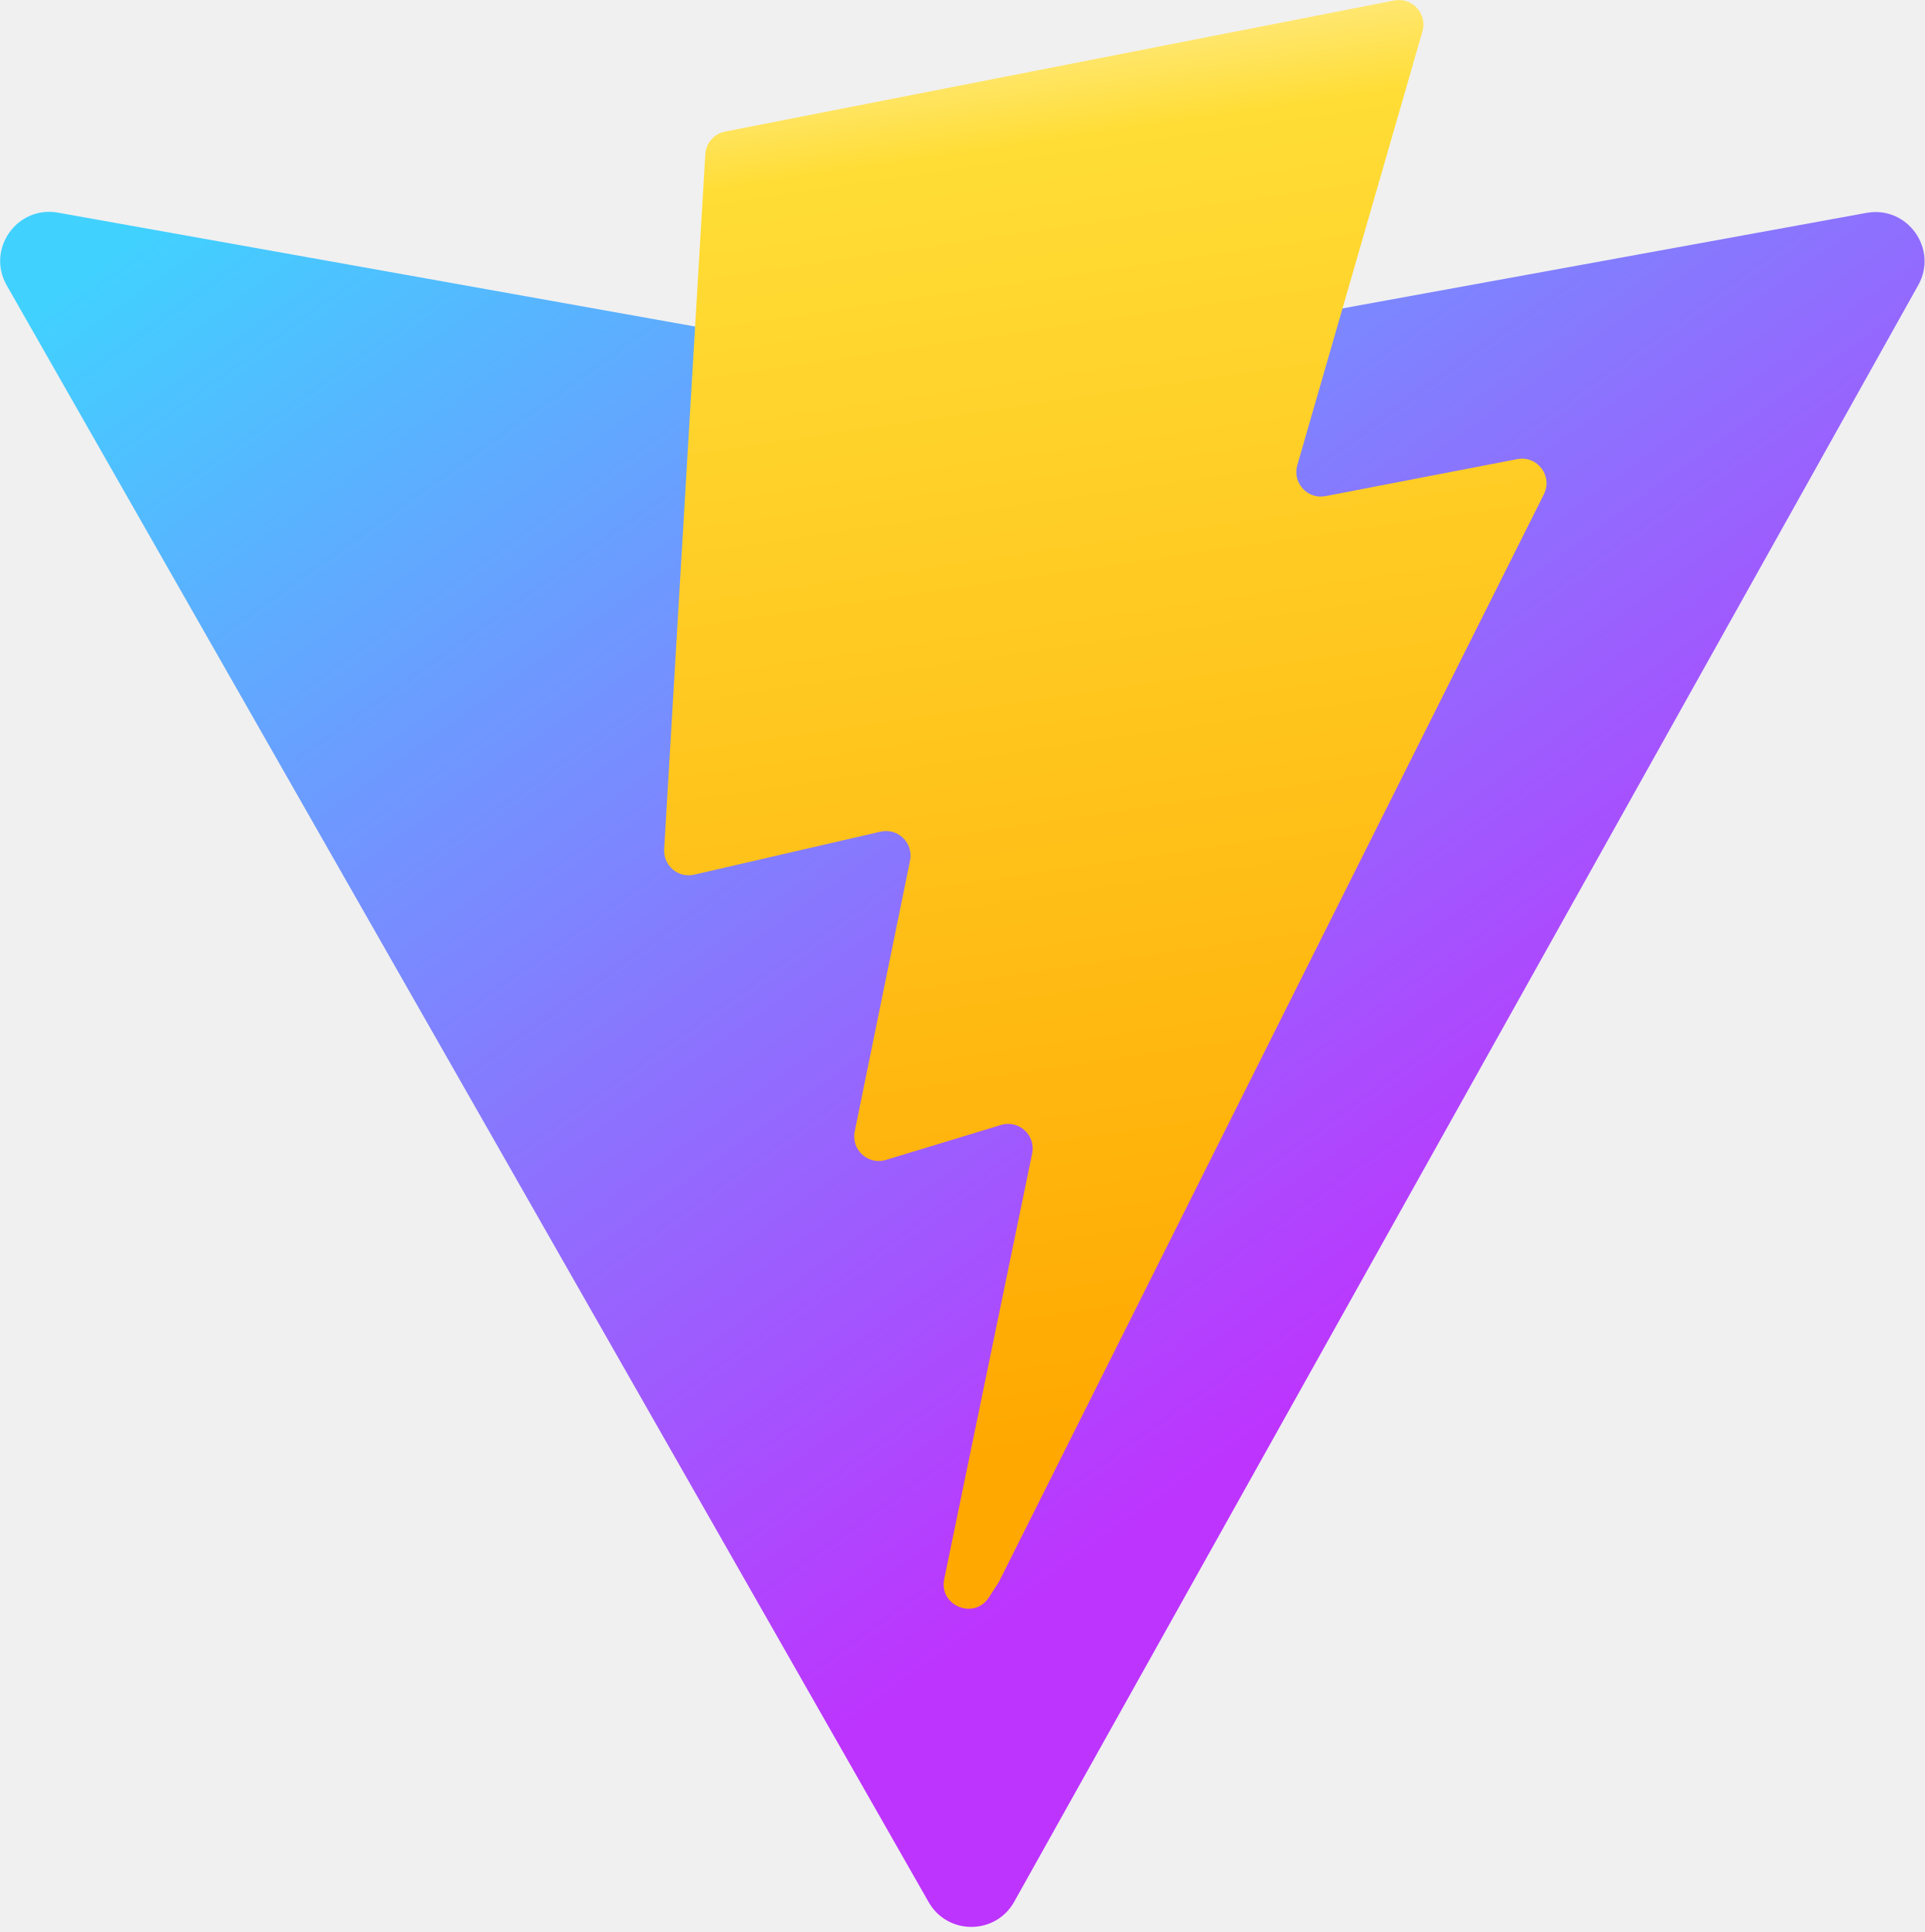
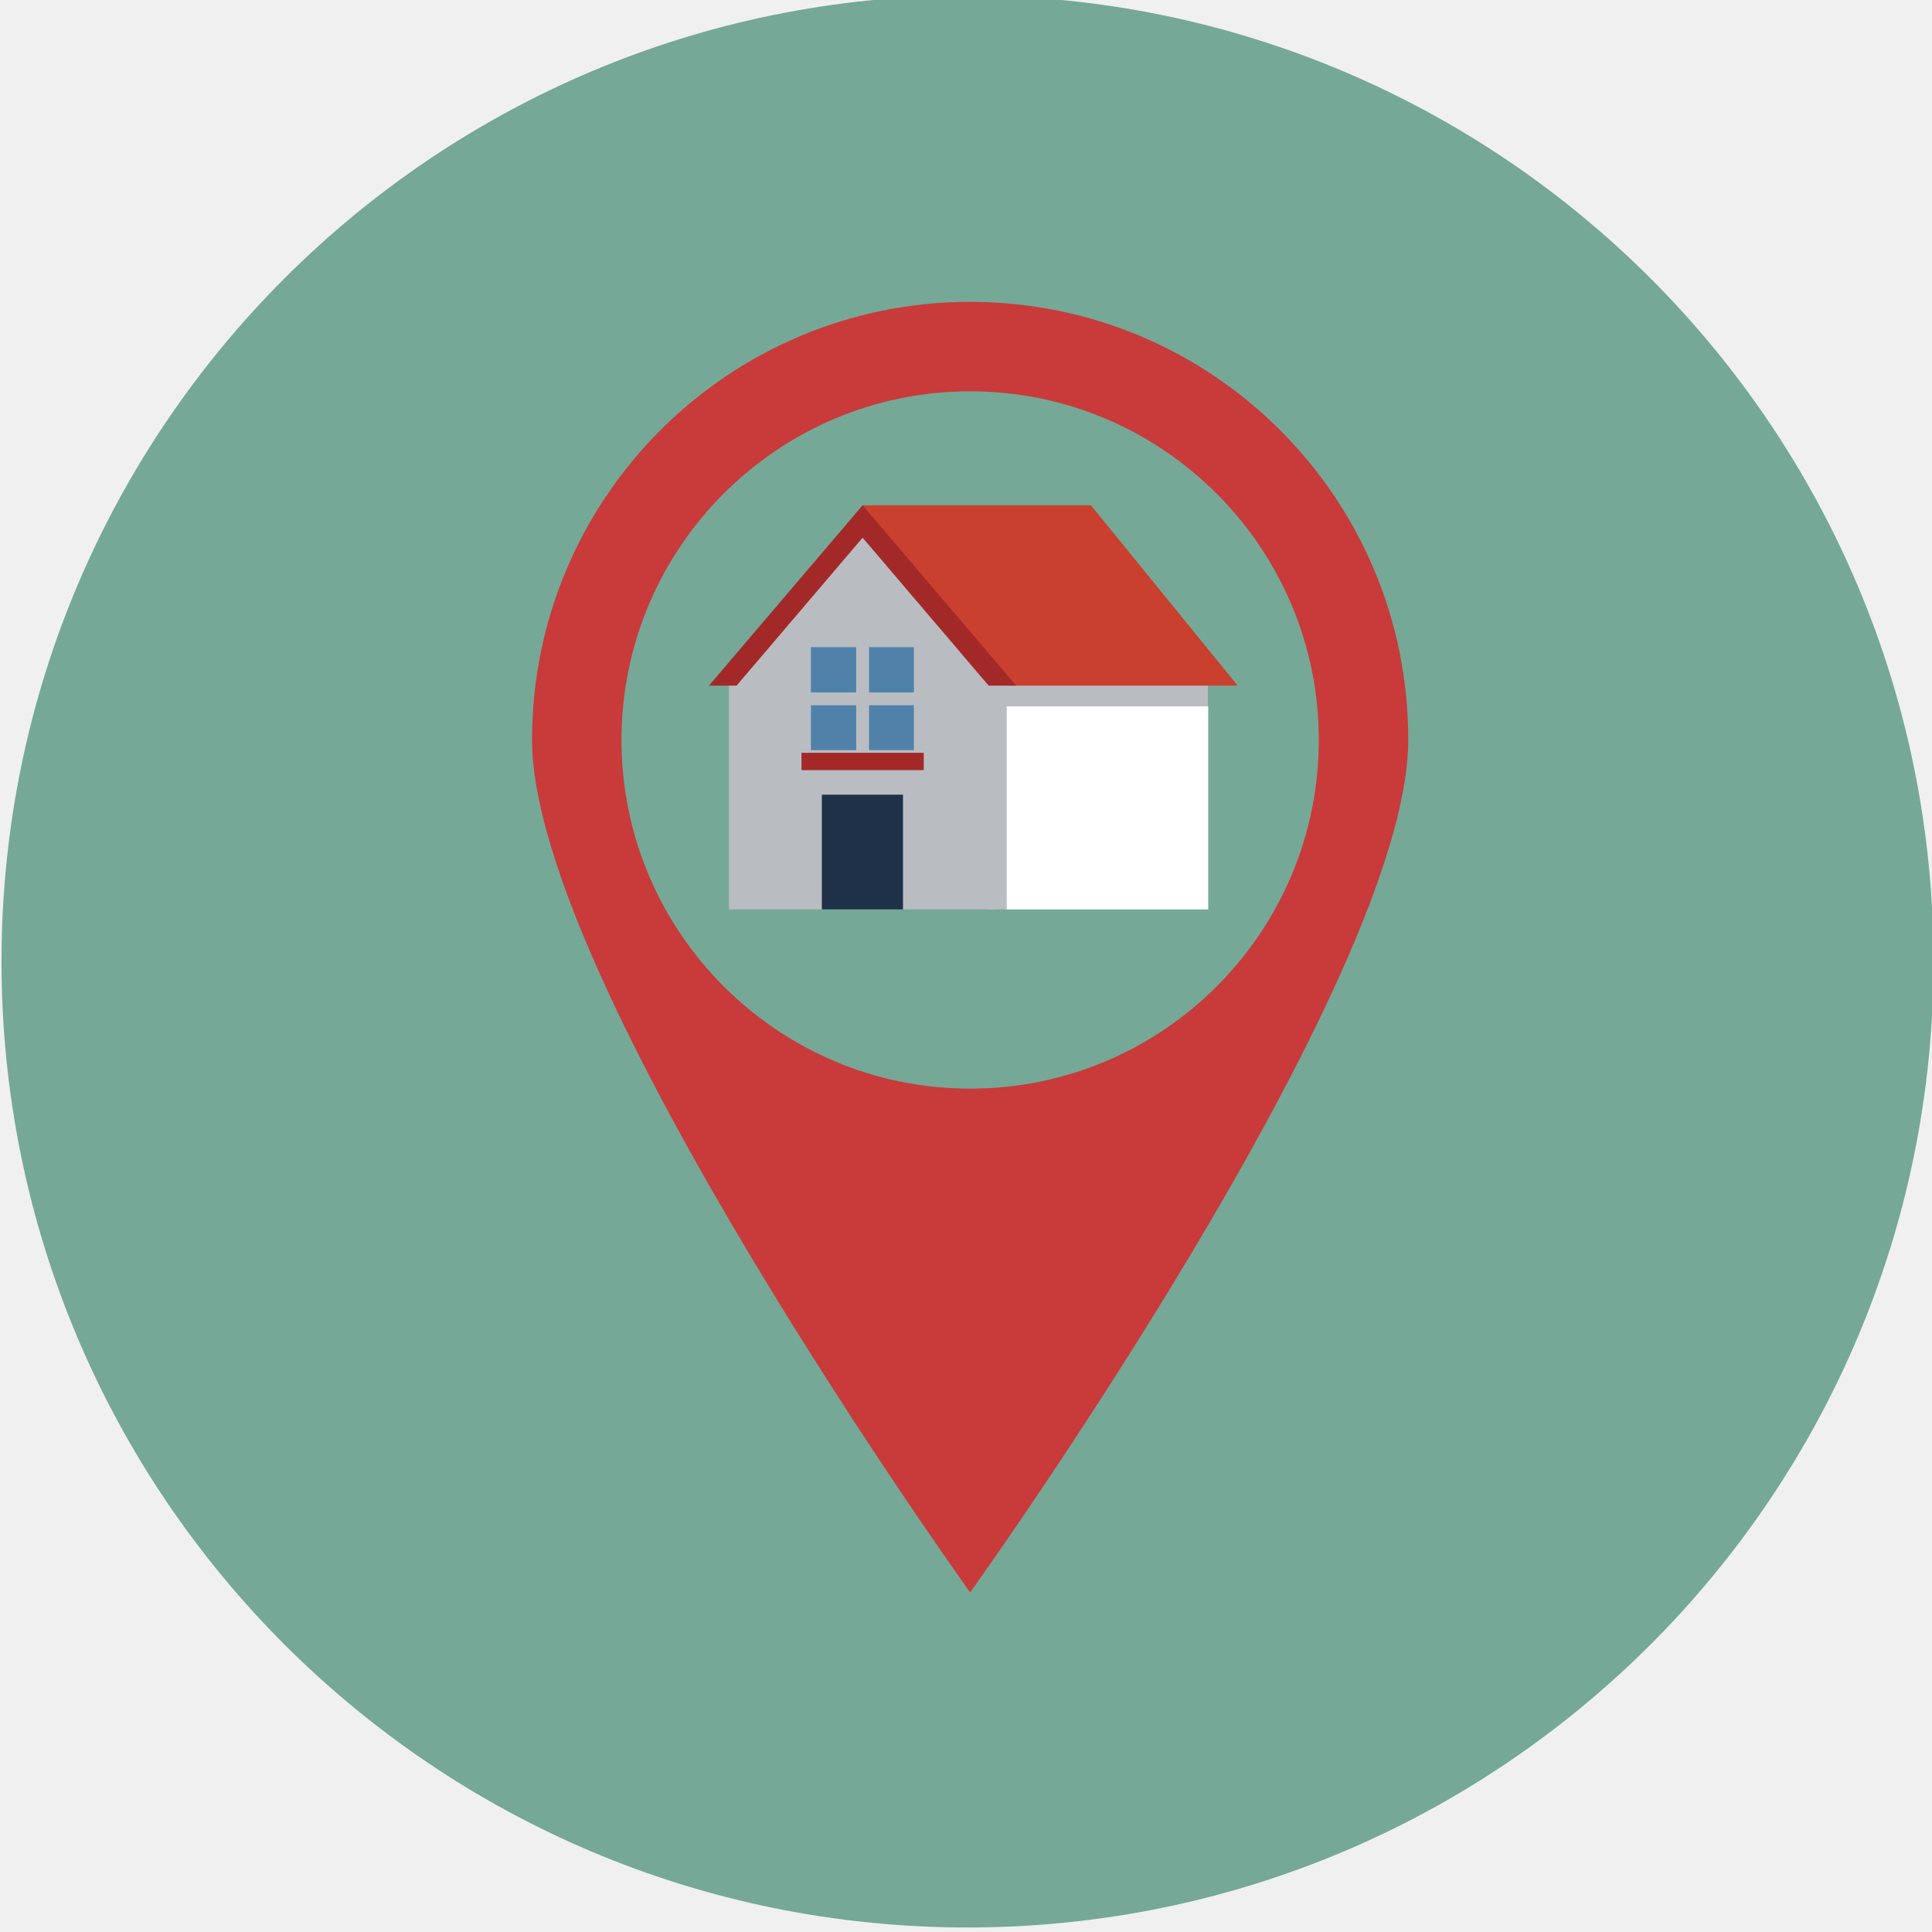
- <svg xmlns="http://www.w3.org/2000/svg" aria-hidden="true" role="img" class="iconify iconify--logos" width="31.88" height="32" preserveAspectRatio="xMidYMid meet" viewBox="0 0 256 257">
-   <defs>
-     <linearGradient id="IconifyId1813088fe1fbc01fb466" x1="-.828%" x2="57.636%" y1="7.652%" y2="78.411%">
-       <stop offset="0%" stop-color="#41D1FF" />
-       <stop offset="100%" stop-color="#BD34FE" />
-     </linearGradient>
-     <linearGradient id="IconifyId1813088fe1fbc01fb467" x1="43.376%" x2="50.316%" y1="2.242%" y2="89.03%">
-       <stop offset="0%" stop-color="#FFEA83" />
-       <stop offset="8.333%" stop-color="#FFDD35" />
-       <stop offset="100%" stop-color="#FFA800" />
-     </linearGradient>
-   </defs>
-   <path fill="url(#IconifyId1813088fe1fbc01fb466)" d="M255.153 37.938L134.897 252.976c-2.483 4.44-8.862 4.466-11.382.048L.875 37.958c-2.746-4.814 1.371-10.646 6.827-9.67l120.385 21.517a6.537 6.537 0 0 0 2.322-.004l117.867-21.483c5.438-.991 9.574 4.796 6.877 9.62Z" />
-   <path fill="url(#IconifyId1813088fe1fbc01fb467)" d="M185.432.063L96.44 17.501a3.268 3.268 0 0 0-2.634 3.014l-5.474 92.456a3.268 3.268 0 0 0 3.997 3.378l24.777-5.718c2.318-.535 4.413 1.507 3.936 3.838l-7.361 36.047c-.495 2.426 1.782 4.5 4.151 3.78l15.304-4.649c2.372-.72 4.652 1.36 4.15 3.788l-11.698 56.621c-.732 3.542 3.979 5.473 5.943 2.437l1.313-2.028l72.516-144.72c1.215-2.423-.88-5.186-3.54-4.672l-25.505 4.922c-2.396.462-4.435-1.77-3.759-4.114l16.646-57.705c.677-2.35-1.37-4.583-3.769-4.113Z" />
+ <svg xmlns="http://www.w3.org/2000/svg" viewBox="0 0 512 512" style="enable-background:new 0 0 512 512" xml:space="preserve">
+   <style>.st7{fill:#b9bdc2}.st16{fill:#a32929}</style>
+   <circle cx="256.4" cy="254.8" style="fill:#75a897" r="256" id="ICON" />
+   <g id="Layer_8">
+     <path d="M257.1 80C193 80 141 132 141 196.1 141 260.3 257.1 422 257.1 422s116.1-161.7 116.1-225.9C373.3 132 321.3 80 257.1 80zm0 208.5c-50.9 0-92.4-41.4-92.4-92.4 0-50.9 41.4-92.4 92.4-92.4 50.9 0 92.4 41.4 92.4 92.4 0 51-41.4 92.4-92.4 92.4z" style="fill:#c93a3a" />
+     <path class="st7" d="M262.2 179.5h57.9V241h-57.9z" />
+     <path style="fill:#c9402e" d="m328 181.7-38.9-47.8h-60.6l38.9 47.8z" />
+     <path style="fill:#fff" d="M266.8 187.2h53.4V241h-53.4z" />
+     <path class="st7" d="m228.6 138-35.4 41.5V241h70.7v-61.5z" />
+     <path style="fill:#1f3049" d="M217.8 210.6h21.5V241h-21.5z" />
+     <path class="st16" d="M188.5 181.7h6.7l33.4-39.2 33.4 39.2h7.3l-40.7-47.8-40.8 47.9c.2-.1.5-.1.7-.1z" />
+     <path style="fill:#5082a9" d="M214.9 171.5h27.3v27.3h-27.3z" />
+     <path class="st7" d="M226.9 168.5h3.4v33.3h-3.4z" />
+     <path class="st7" d="M211.9 183.5h33.3v3.4h-33.3z" />
+     <path class="st16" d="M212.4 199.5h32.4v4.6h-32.4z" />
+   </g>
</svg>
